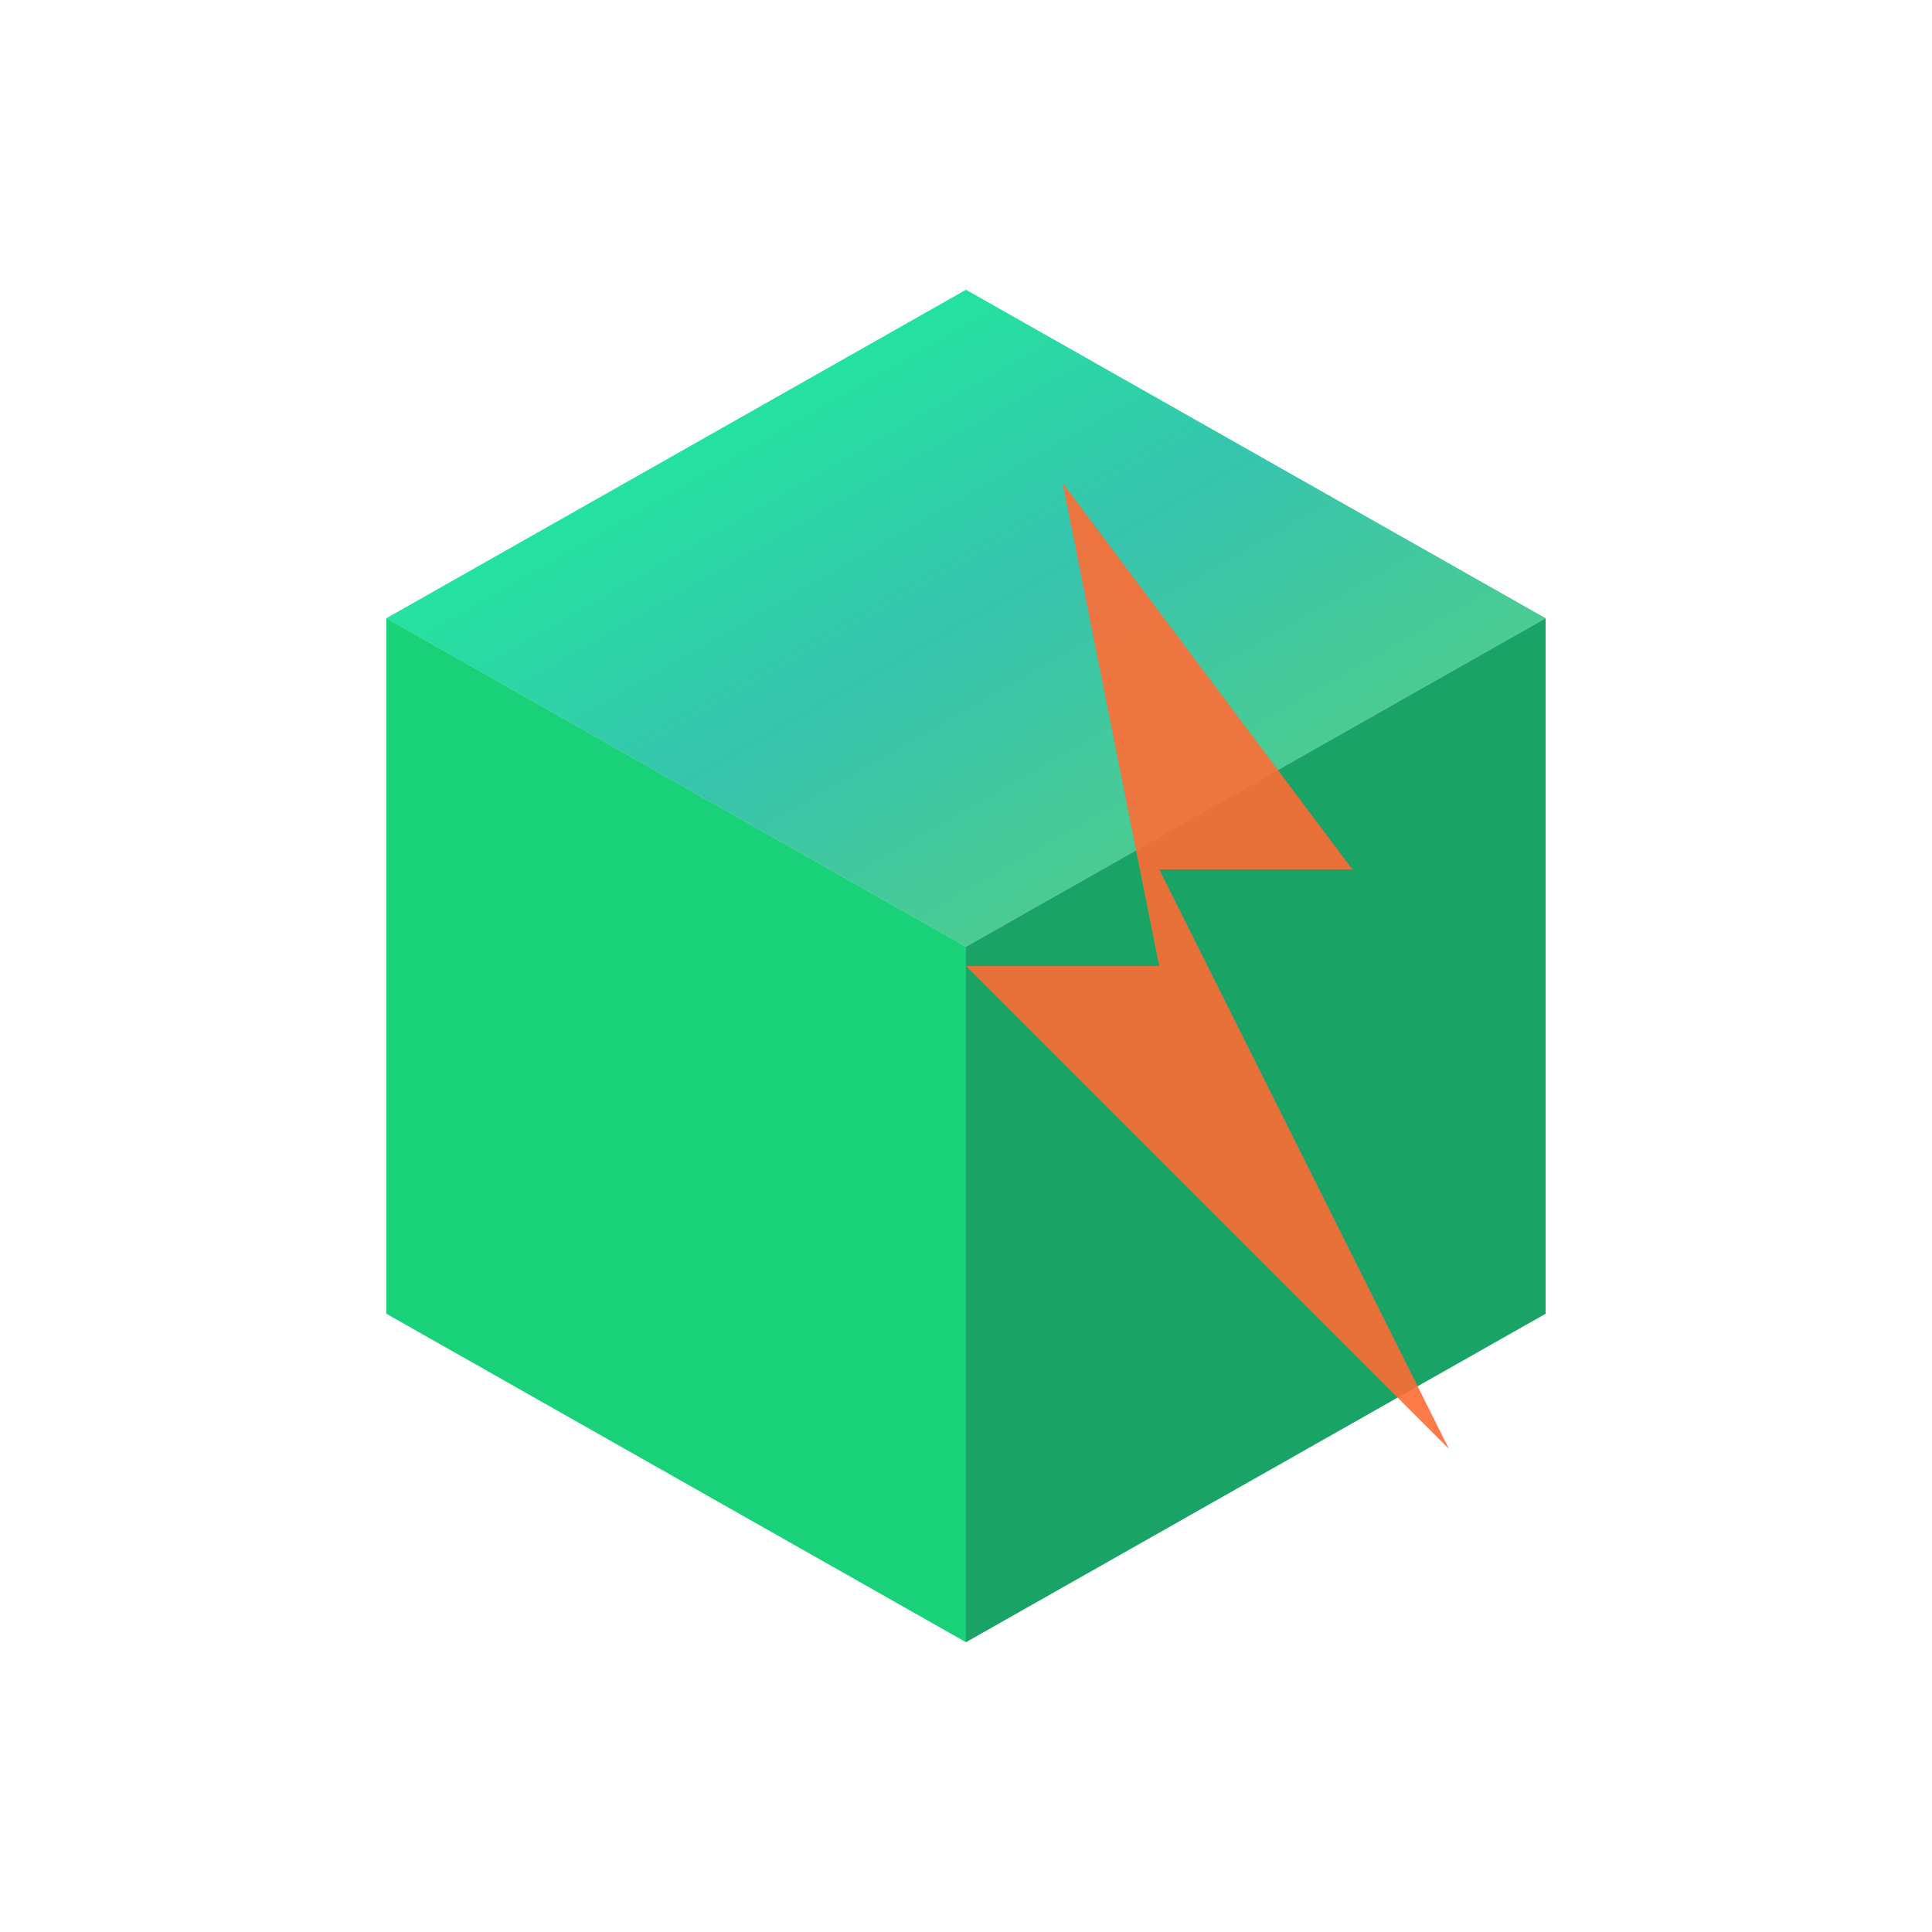
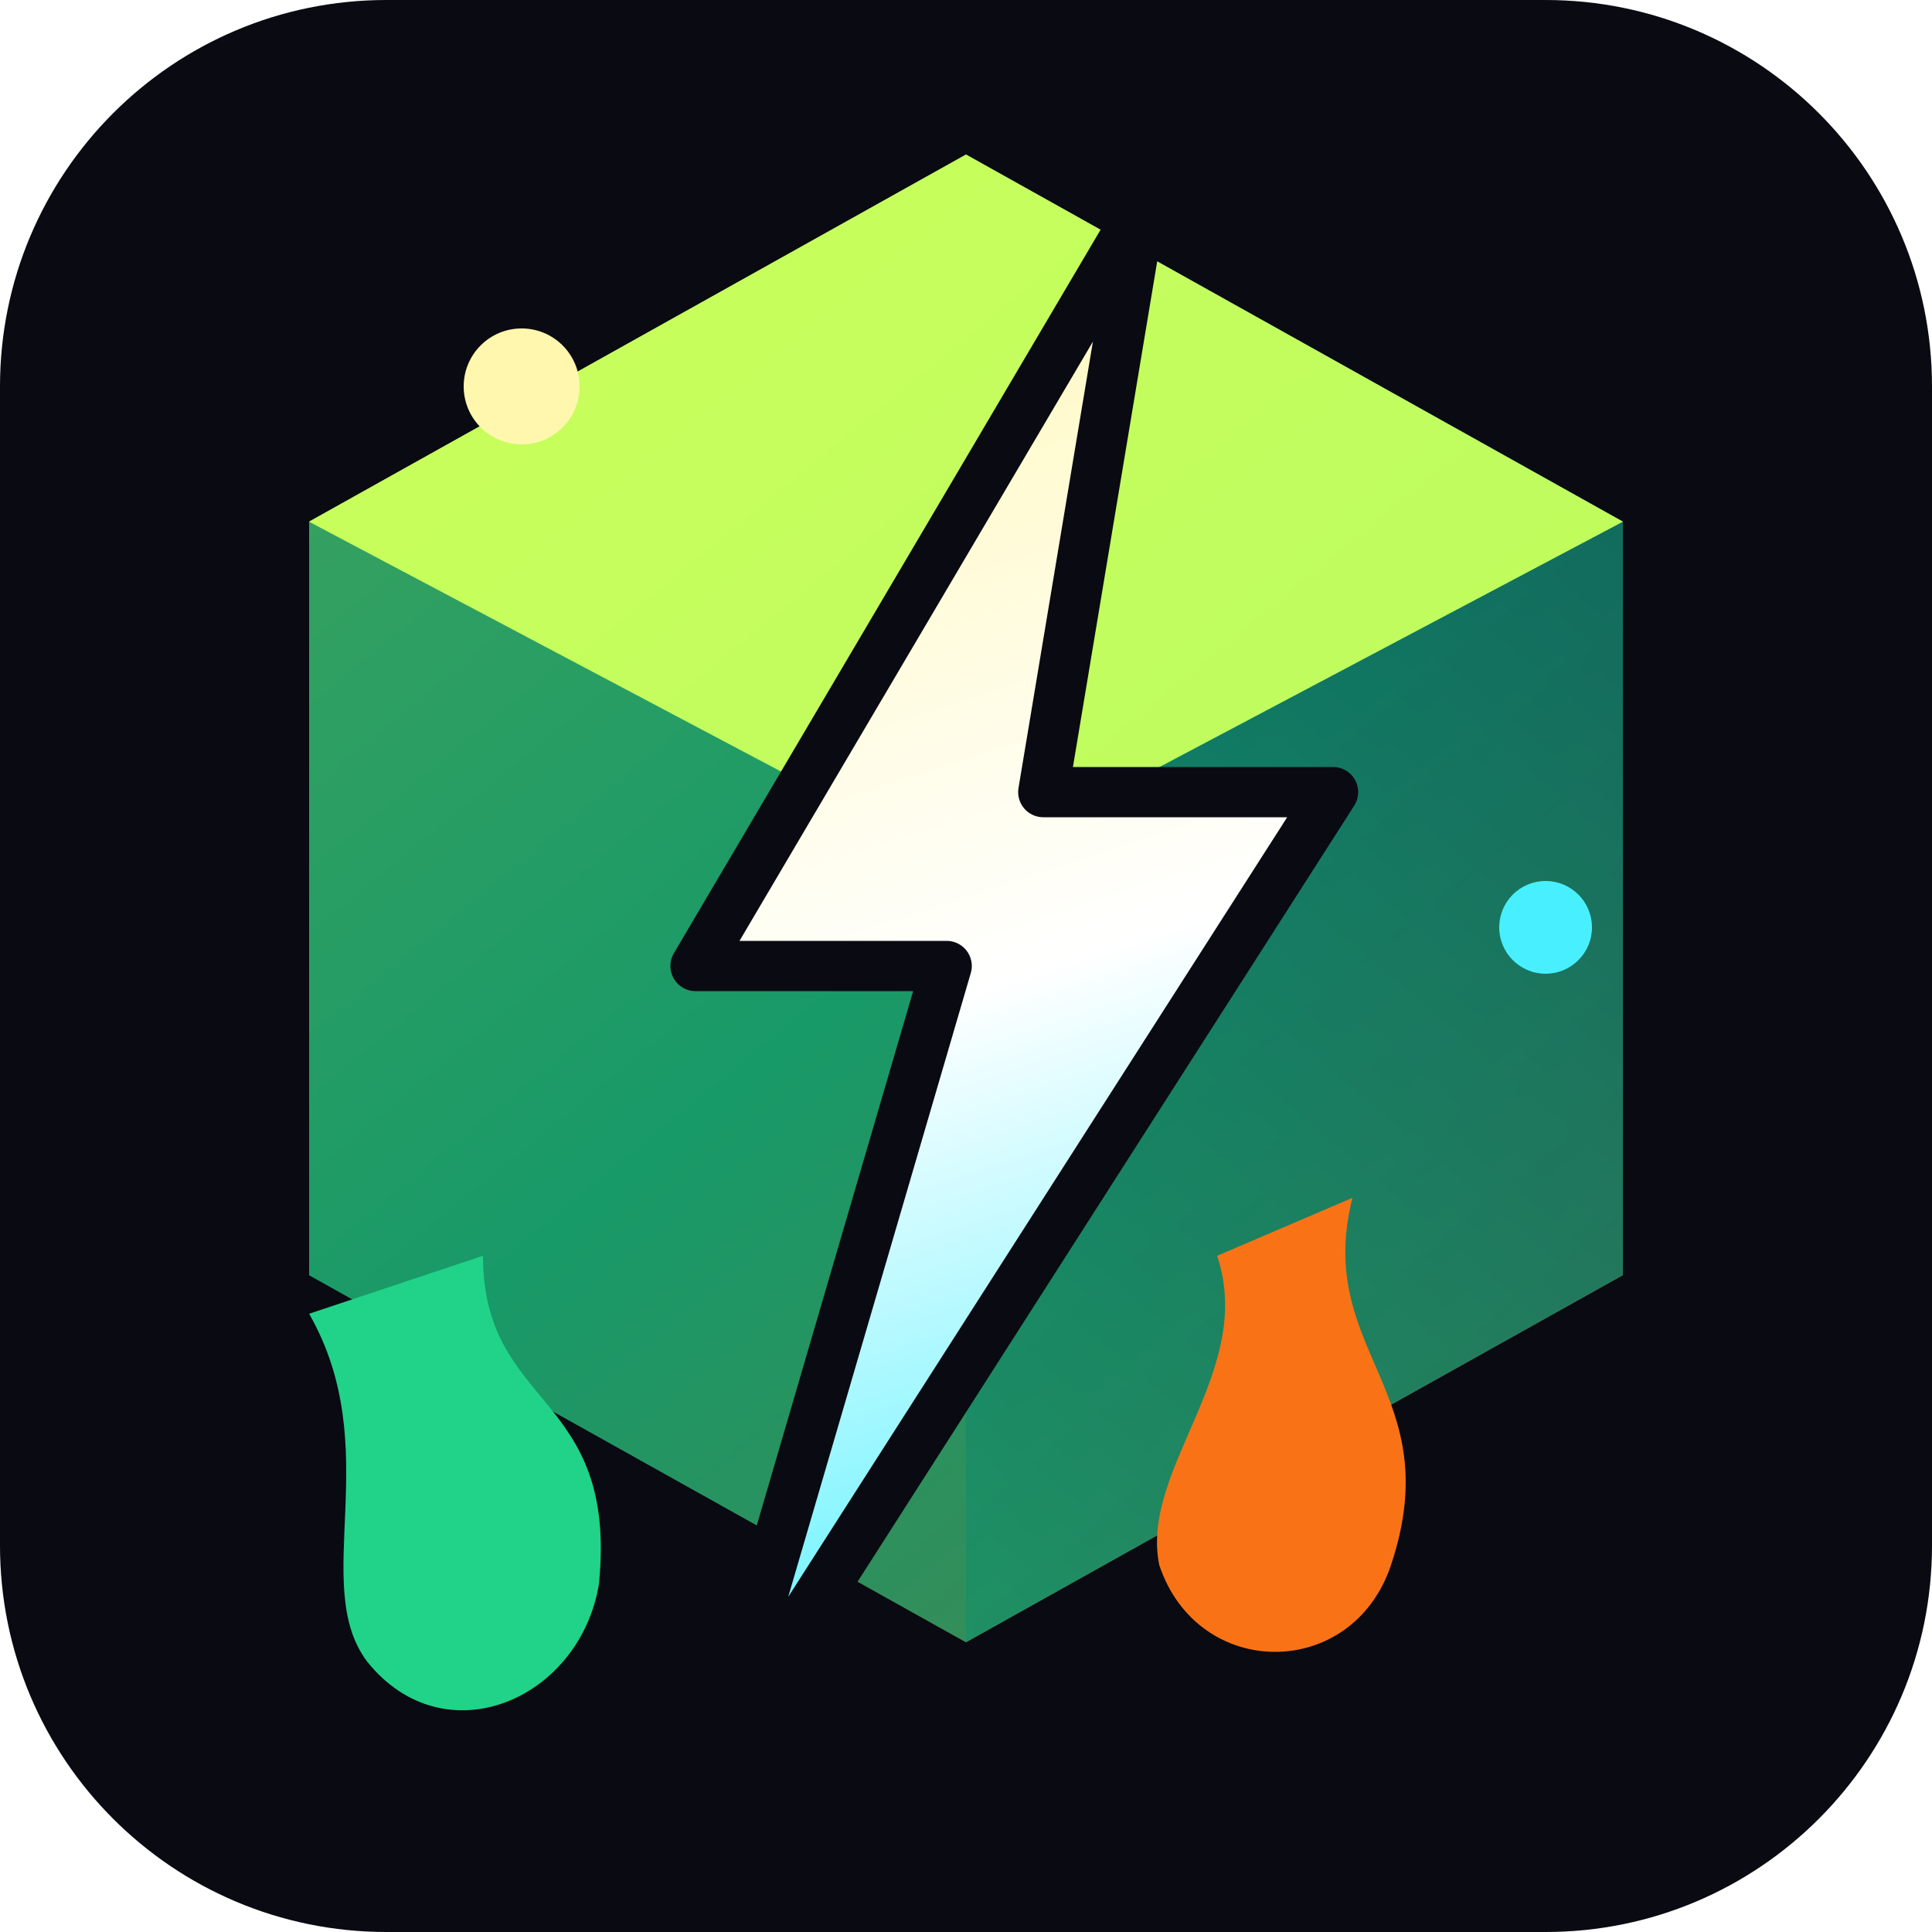
<svg xmlns="http://www.w3.org/2000/svg" viewBox="0 0 100 100">
  <defs>
-     <linearGradient id="voxelGrad" x1="0%" y1="0%" x2="100%" y2="100%">
-       <stop offset="0%" style="stop-color:#00ff88;stop-opacity:1" />
-       <stop offset="50%" style="stop-color:#7c3aed;stop-opacity:1" />
-       <stop offset="100%" style="stop-color:#ff6b35;stop-opacity:1" />
+     <linearGradient id="slopCore" x1="18" y1="10" x2="82" y2="88" gradientUnits="userSpaceOnUse">
+       <stop offset="0" stop-color="#caff5b" />
+       <stop offset="0.48" stop-color="#20d389" />
+       <stop offset="1" stop-color="#f97316" />
+     </linearGradient>
+     <linearGradient id="slopSide" x1="42" y1="80" x2="86" y2="28" gradientUnits="userSpaceOnUse">
+       <stop offset="0" stop-color="#0f8f68" />
+       <stop offset="1" stop-color="#0d5f5a" />
+     </linearGradient>
+     <linearGradient id="slopSlash" x1="34" y1="8" x2="60" y2="88" gradientUnits="userSpaceOnUse">
+       <stop offset="0" stop-color="#fff7ad" />
+       <stop offset="0.55" stop-color="#ffffff" />
+       <stop offset="1" stop-color="#48f0ff" />
    </linearGradient>
  </defs>
-   <g transform="translate(50,50)">
-     <polygon points="0,-35 30,-18 0,-1 -30,-18" fill="#00ff88" opacity="0.9" />
-     <polygon points="-30,-18 0,-1 0,35 -30,18" fill="#00cc6a" opacity="0.9" />
-     <polygon points="30,-18 0,-1 0,35 30,18" fill="#009955" opacity="0.9" />
-     <polygon points="0,-35 30,-18 0,-1 -30,-18" fill="url(#voxelGrad)" opacity="0.3" />
-   </g>
-   <path d="M55 25 L70 45 L60 45 L75 75 L50 50 L60 50 Z" fill="#ff6b35" opacity="0.9" />
+   <rect width="100" height="100" rx="20" fill="#0a0a12" />
+   <path d="M50 8L84 27V66L50 85L16 66V27L50 8Z" fill="url(#slopCore)" />
+   <path d="M50 45L84 27V66L50 85V45Z" fill="url(#slopSide)" opacity="0.88" />
+   <path d="M16 27L50 45V85L16 66V27Z" fill="#16895f" opacity="0.78" />
+   <path d="M50 8L84 27L50 45L16 27L50 8Z" fill="#caff5b" opacity="0.94" />
+   <path d="M25 65C25 73 32 72 31 82C30 88 23 91 19 86C16 82 20 75 16 68L25 65Z" fill="#20d389" />
+   <path d="M70 62C68 70 75 72 72 81C70 87 62 87 60 81C59 76 65 71 63 65L70 62Z" fill="#f97316" />
+   <path d="M59 11L36 50H49L37 91L69 41H54L59 11Z" fill="url(#slopSlash)" stroke="#0a0a12" stroke-width="2.6" stroke-linejoin="round" />
+   <circle cx="27" cy="20" r="3" fill="#fff7ad" />
+   <circle cx="80" cy="48" r="2.4" fill="#48f0ff" />
</svg>
